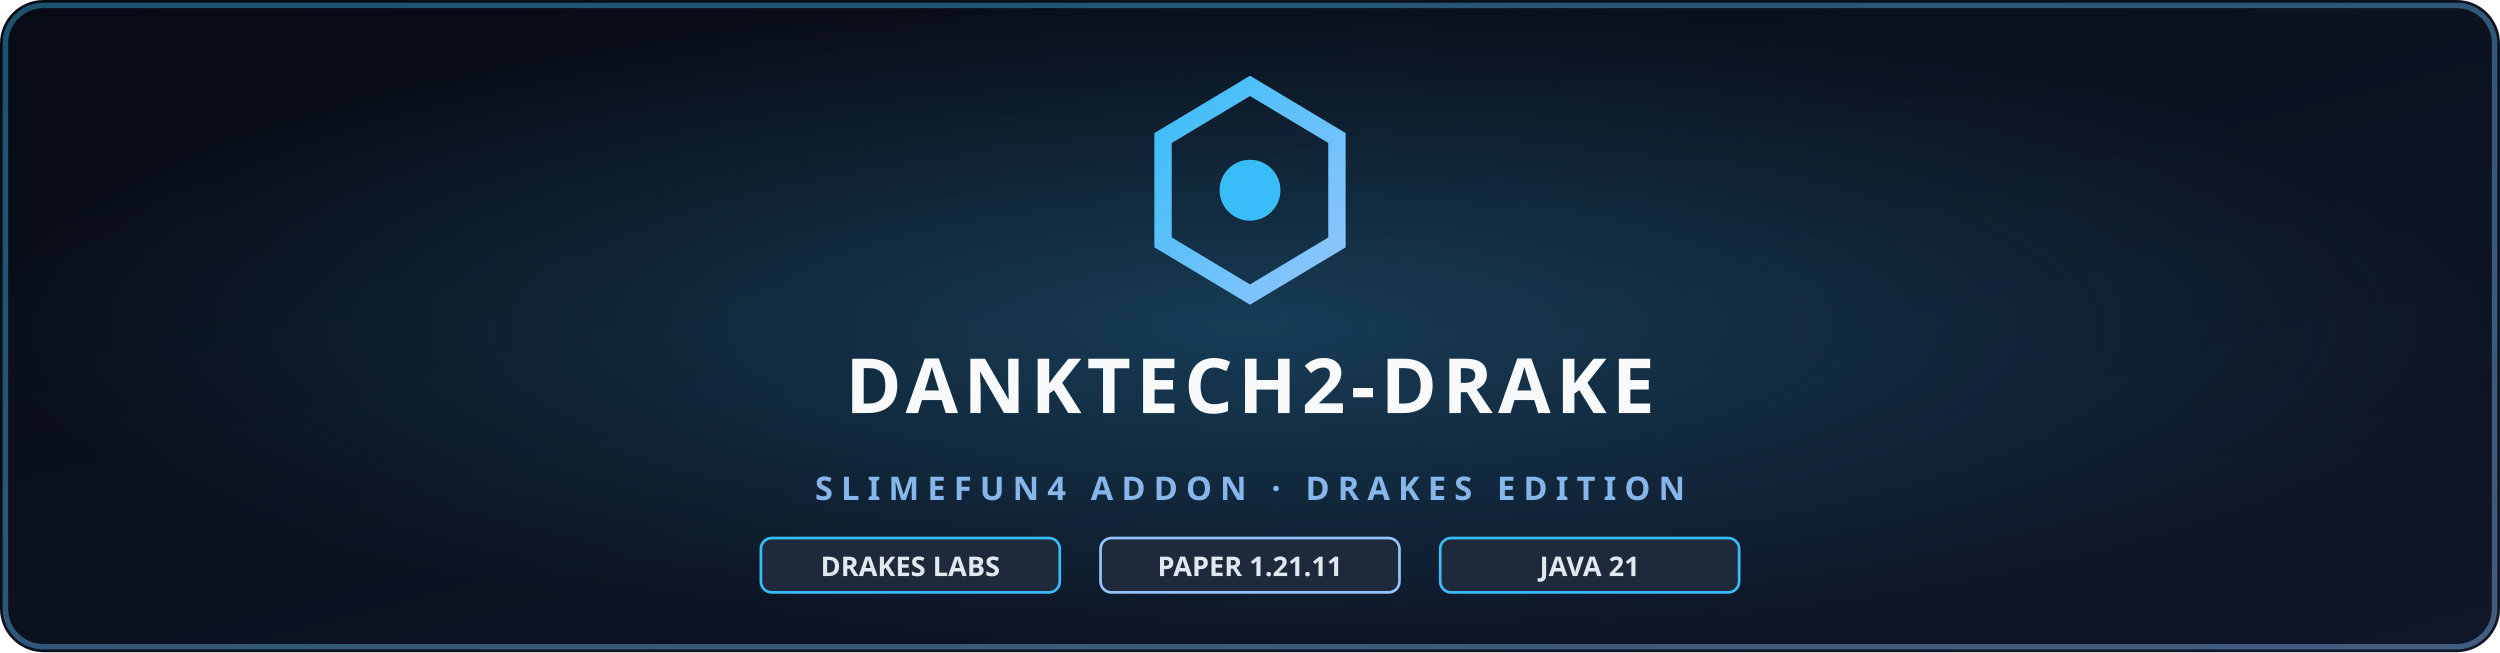
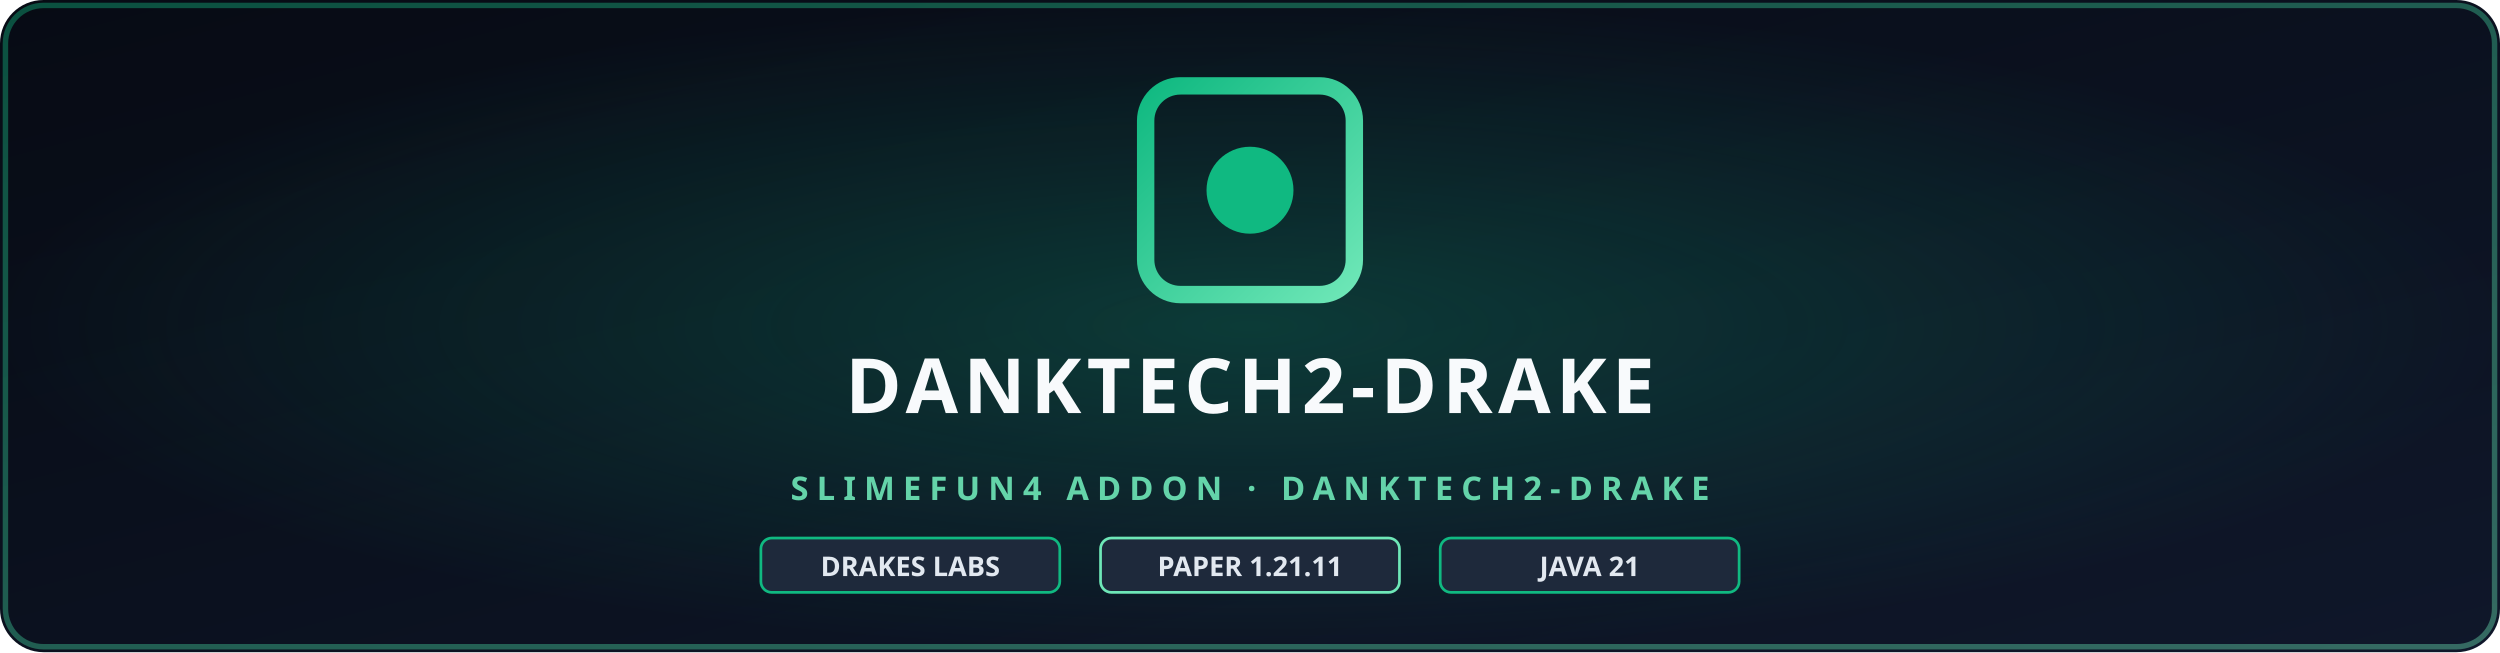
<svg xmlns="http://www.w3.org/2000/svg" viewBox="0 0 920 240" width="920" height="240" role="img" aria-label="DankTech2-Drake Banner">
  <defs>
    <linearGradient id="bFondo" x1="0" y1="0" x2="1" y2="1">
      <stop offset="0%" stop-color="#070B14" />
      <stop offset="100%" stop-color="#0F172A" />
    </linearGradient>
    <linearGradient id="acG" x1="0" y1="0" x2="1" y2="1">
-       <stop offset="0%" stop-color="#38BDF8" />
-       <stop offset="100%" stop-color="#93C5FD" />
+       <stop offset="0%" stop-color="#10B981" />
+       <stop offset="100%" stop-color="#6EE7B7" />
    </linearGradient>
    <radialGradient id="bHalo" cx="50%" cy="50%" r="50%">
-       <stop offset="0%" stop-color="#38BDF8" stop-opacity="0.25" />
-       <stop offset="100%" stop-color="#38BDF8" stop-opacity="0" />
+       <stop offset="0%" stop-color="#10B981" stop-opacity="0.25" />
+       <stop offset="100%" stop-color="#10B981" stop-opacity="0" />
    </radialGradient>
  </defs>
  <rect width="920" height="240" rx="16" fill="url(#bFondo)" />
  <rect width="920" height="240" rx="16" fill="url(#bHalo)" />
  <rect x="2" y="2" width="916" height="236" rx="14" fill="none" stroke="url(#acG)" stroke-width="2" opacity="0.4" />
  <g transform="translate(460,70) scale(1.6)">
-     <polygon points="0,-24 20,-12 20,12 0,24 -20,12 -20,-12" fill="none" stroke="url(#acG)" stroke-width="4" />
-     <circle cx="0" cy="0" r="7" fill="#38BDF8" />
+     <rect x="-24" y="-24" width="48" height="48" rx="8" fill="none" stroke="url(#acG)" stroke-width="4" />
+     <circle cx="0" cy="0" r="10" fill="#10B981" />
  </g>
  <text x="460" y="152" text-anchor="middle" font-family="'Segoe UI', system-ui, -apple-system, sans-serif" font-weight="900" font-size="28" fill="#F8FAFC" letter-spacing="2">
    DANKTECH2-DRAKE
  </text>
-   <text x="460" y="184" text-anchor="middle" font-family="'Segoe UI', system-ui, -apple-system, sans-serif" font-weight="700" font-size="12" fill="#93C5FD" letter-spacing="3" opacity="0.9">
-     SLIMEFUN4 ADDON · DRAKES EDITION
+   <text x="460" y="184" text-anchor="middle" font-family="'Segoe UI', system-ui, -apple-system, sans-serif" font-weight="700" font-size="12" fill="#6EE7B7" letter-spacing="3" opacity="0.9">
+     SLIMEFUN4 ADDON · DANKTECH2-DRAKE
  </text>
  <g transform="translate(460, 210)">
-     <rect x="-180" y="-12" width="110" height="20" rx="4" fill="#1E293B" stroke="#38BDF8" stroke-width="1" />
+     <rect x="-180" y="-12" width="110" height="20" rx="4" fill="#1E293B" stroke="#10B981" stroke-width="1" />
    <text x="-125" y="2" text-anchor="middle" font-family="sans-serif" font-size="10" font-weight="700" fill="#E2E8F0">DRAKES LABS</text>
-     <rect x="-55" y="-12" width="110" height="20" rx="4" fill="#1E293B" stroke="#93C5FD" stroke-width="1" />
+     <rect x="-55" y="-12" width="110" height="20" rx="4" fill="#1E293B" stroke="#6EE7B7" stroke-width="1" />
    <text x="0" y="2" text-anchor="middle" font-family="sans-serif" font-size="10" font-weight="700" fill="#E2E8F0">PAPER 1.21.11</text>
-     <rect x="70" y="-12" width="110" height="20" rx="4" fill="#1E293B" stroke="#38BDF8" stroke-width="1" />
+     <rect x="70" y="-12" width="110" height="20" rx="4" fill="#1E293B" stroke="#10B981" stroke-width="1" />
    <text x="125" y="2" text-anchor="middle" font-family="sans-serif" font-size="10" font-weight="700" fill="#E2E8F0">JAVA 21</text>
  </g>
</svg>
